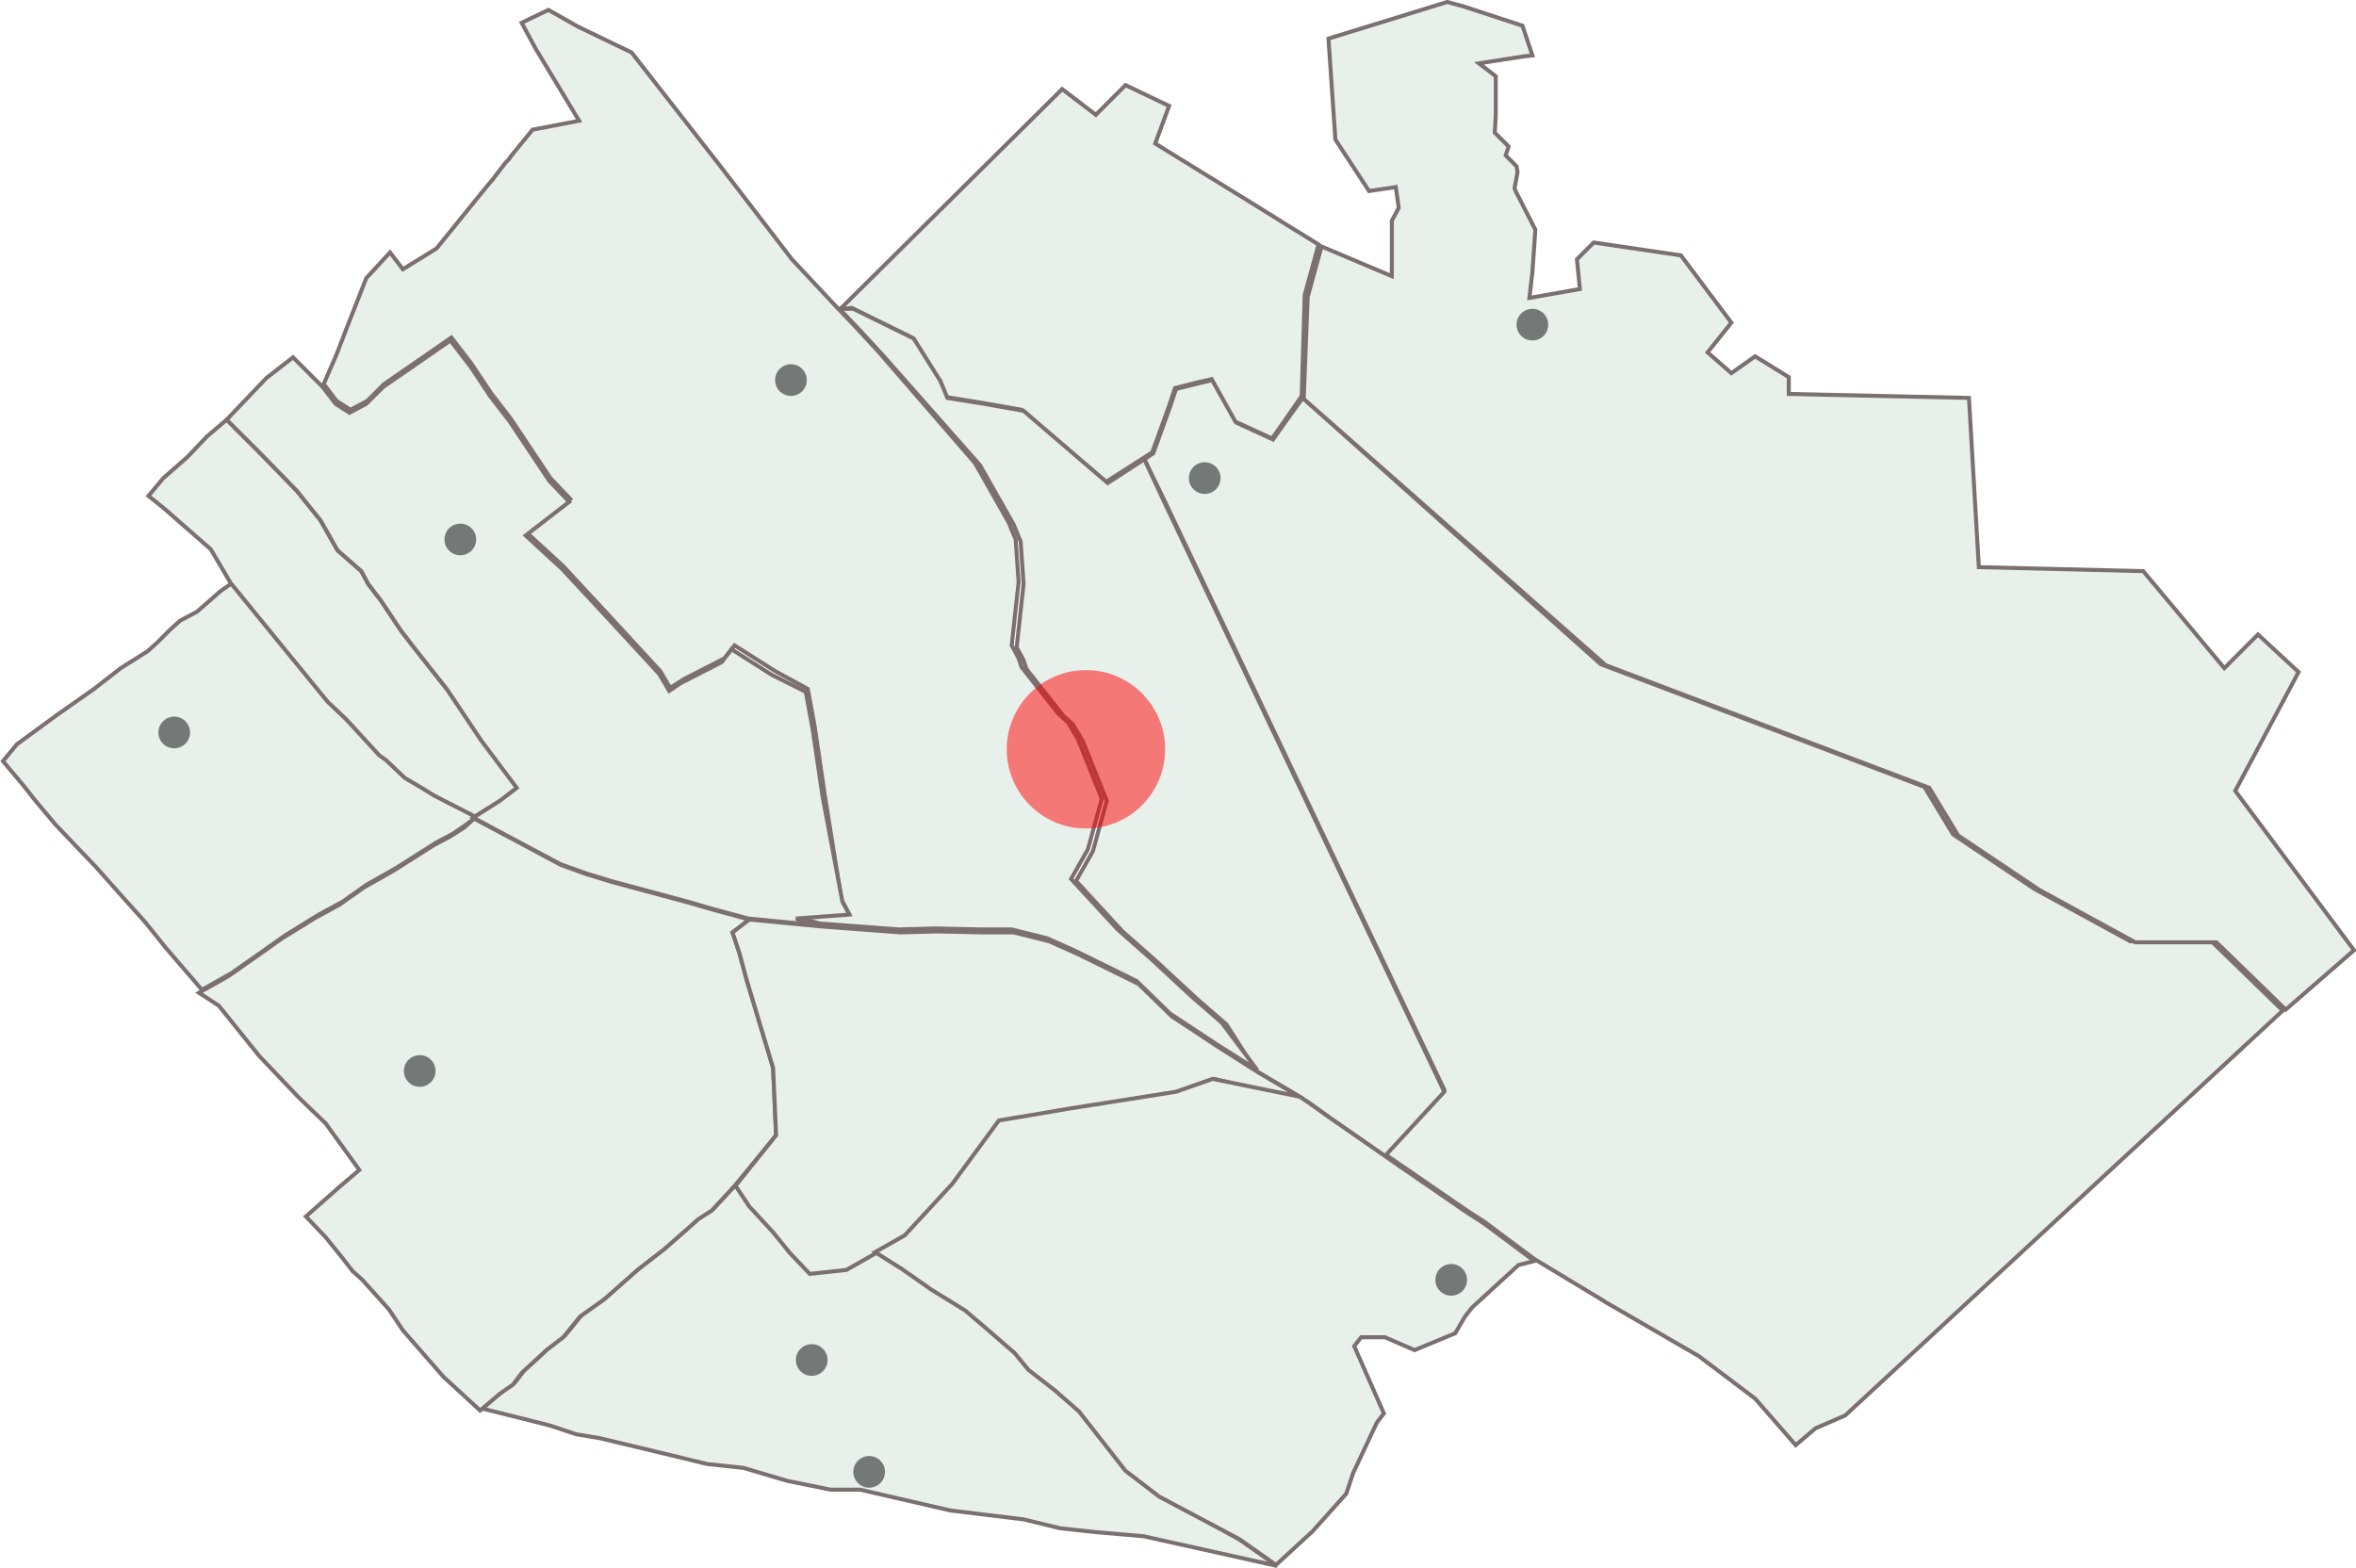
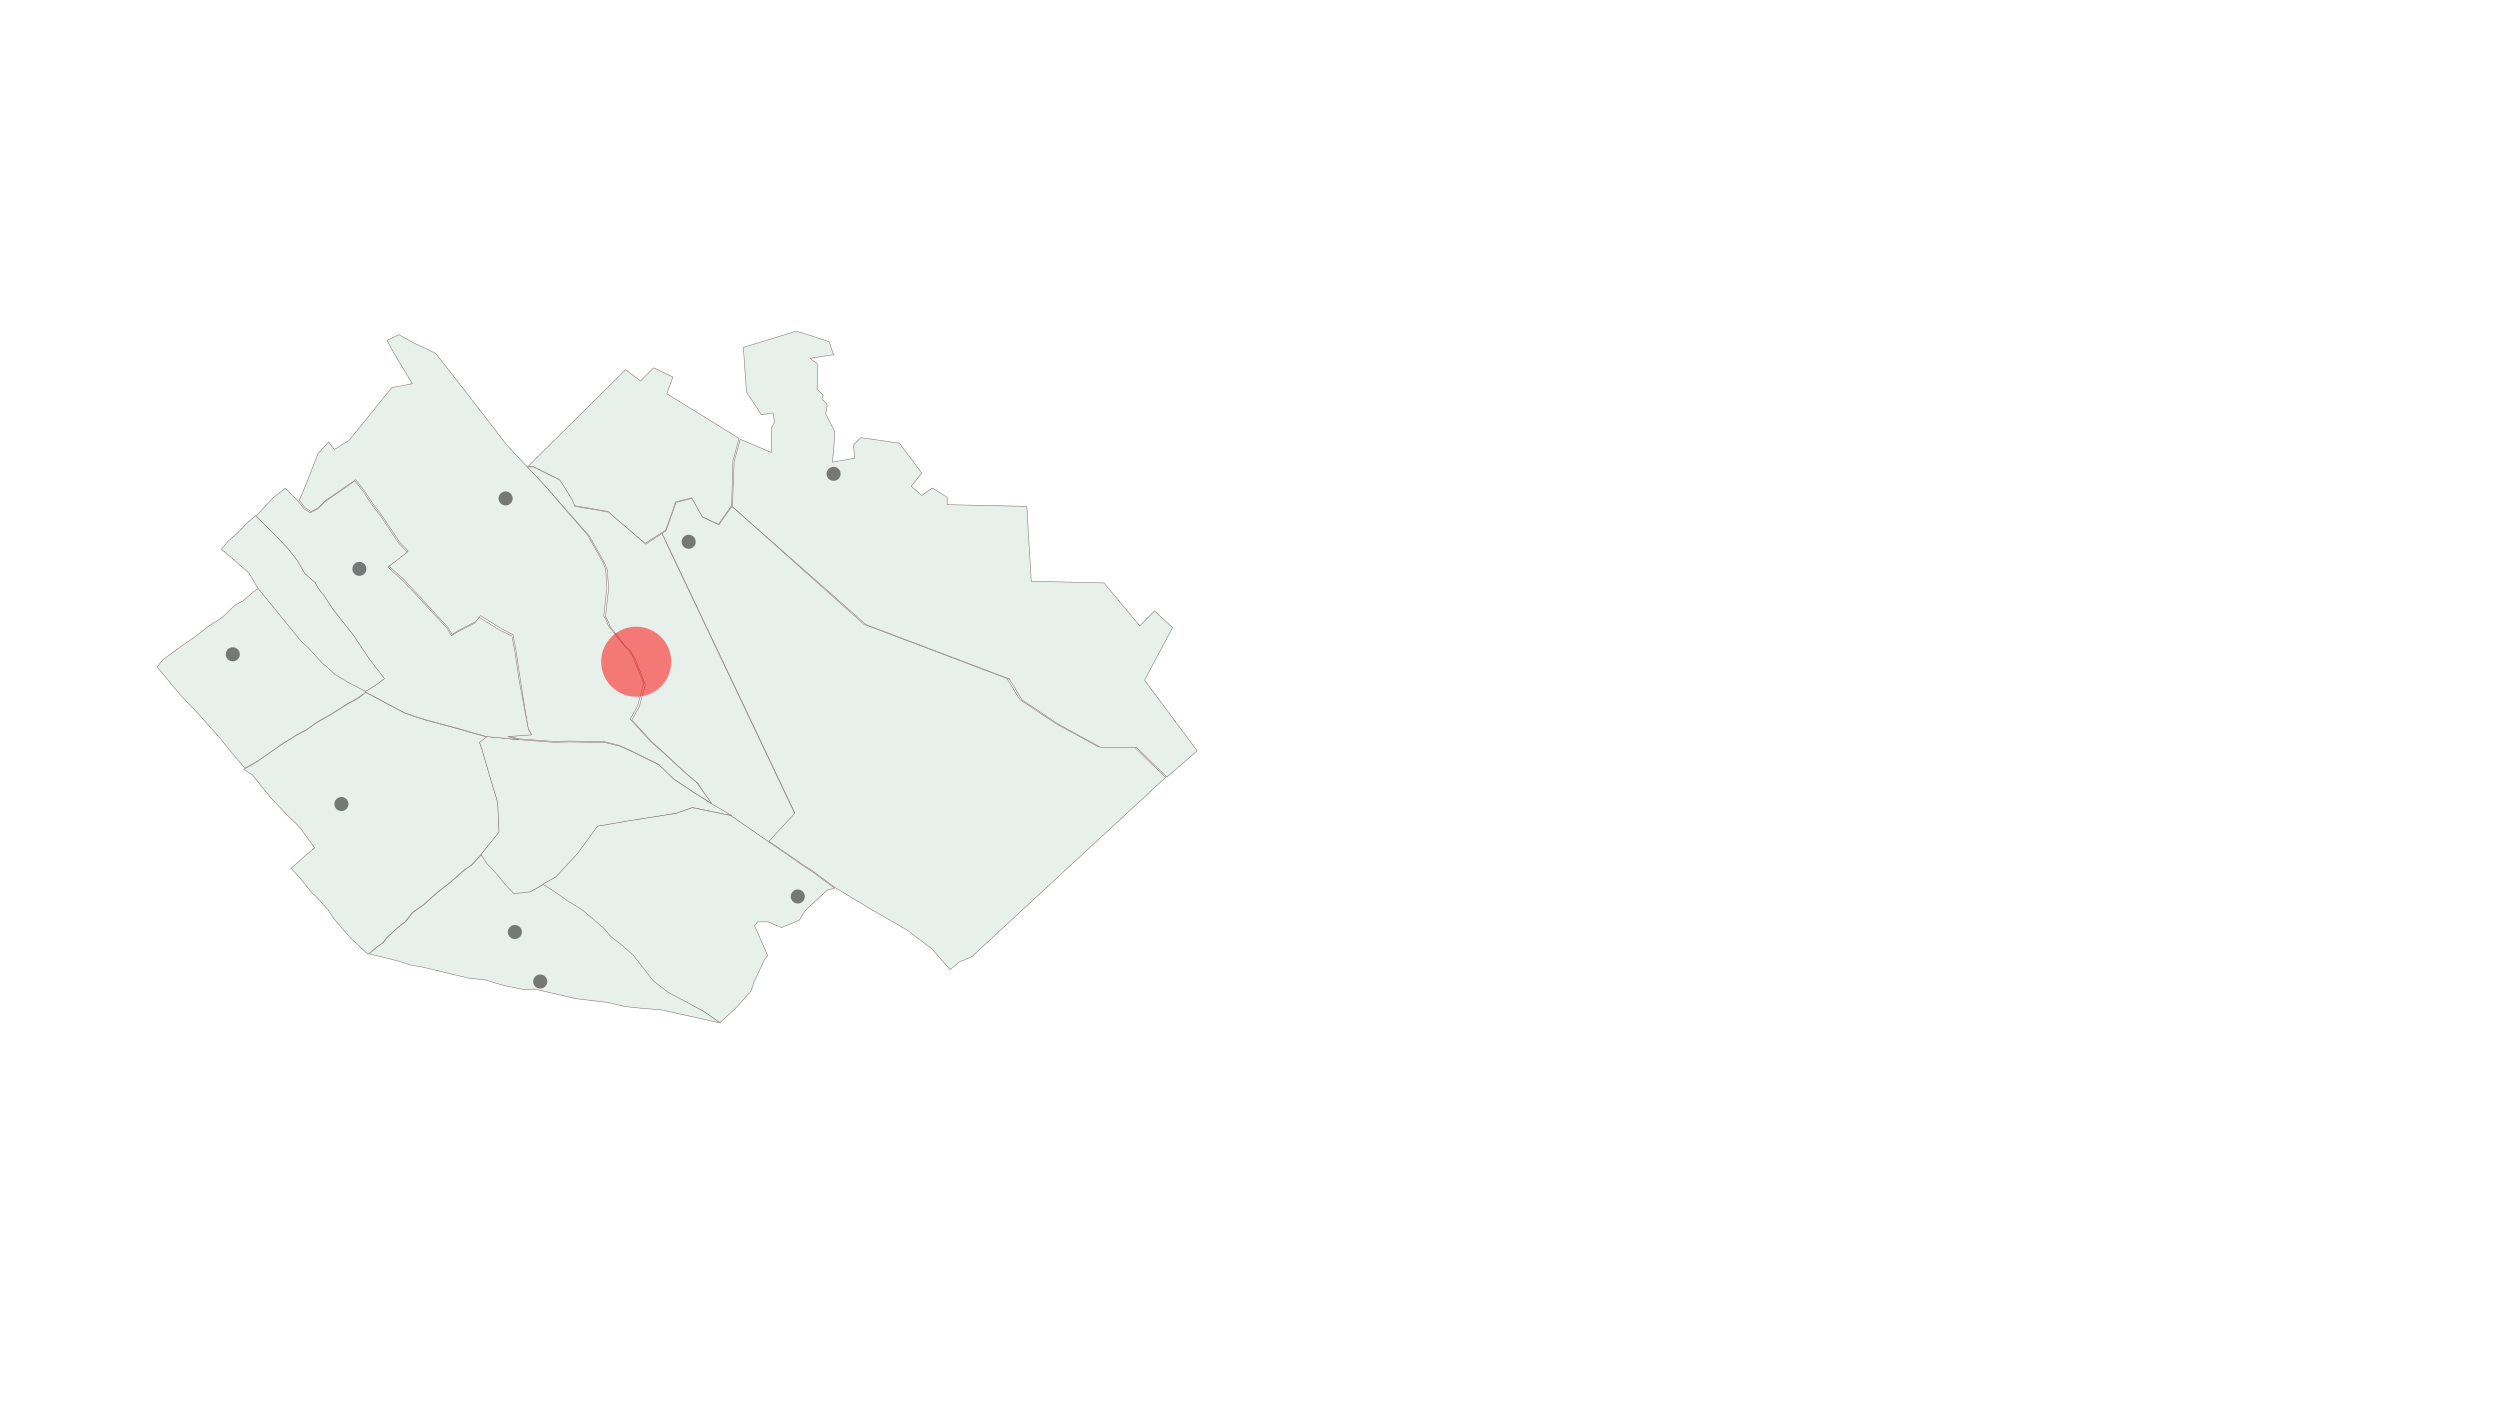
- <svg xmlns="http://www.w3.org/2000/svg" version="1.1" id="Layer_1" x="0px" y="0px" viewBox="0 0 238 158.4" style="enable-background:new 0 0 238 158.4;" xml:space="preserve">
+ <svg xmlns="http://www.w3.org/2000/svg" version="1.1" id="Layer_1" x="0px" y="0px" viewBox="0 0 1920 1080" style="enable-background:new 0 0 1920 1080;" xml:space="preserve">
  <style type="text/css">
	.st0{fill:#E8F0EC;stroke:#7B6F6F;stroke-width:0.404;}
	.st1{fill-opacity:0.5;stroke:#000000;stroke-width:1.615;stroke-opacity:0;}
	.st2{fill:#FF0000;fill-opacity:0.5;stroke:#000000;stroke-width:1.615;stroke-opacity:0;}
</style>
-   <g id="globe-layer">
- </g>
-   <g id="graticule-layer">
- </g>
-   <path class="st0" d="M47.1,83.3l-1.3,0.9l-1.7,0.9L40,87.7l-3,1.7l-2.4,1.7l-2.4,1.3l-3.4,2.1l-2.4,1.7l-3,2.1l-3,1.7l-3.7-4.3  l-0.8-1l-1.2-1.5l-2.6-2.9l-2.4-2.7l-4.1-4.3l-2.1-2.5l-1.1-1.4l-2.1-2.5l1.4-1.7l4.1-3l3.7-2.6l2.7-2.1l2.7-1.7l1-0.9l1.3-1.3  l1-0.9l1.7-0.9l2.4-2.1l1.3-0.9l5.3,6.5l4.5,5.5l1.9,1.8l3.3,3.6l0.7,0.5l1.9,1.8l1.7,1l1.3,0.8l4.1,2.1L47.1,83.3z" />
-   <path class="st0" d="M115.6,46.4l0.9-0.6l1.7-4.7l0.6-1.8l2.4-0.6l1.3-0.3l2.4,4.3l3.7,1.7l1.2-1.7l1.8-2.5l30.1,26.9l32.7,12.4  l2.9,4.8l8.2,5.5l9.7,5.3h8.2l7,6.8l6.9-6L186.4,143l-3,1.3l-2,1.7l-4.1-4.7l-5.3-4l-0.4-0.3l-9.5-5.5l-0.3-0.2l-6.8-4.1l-5.1-3.8  l-1.4-0.9l-0.6-0.4l-3.2-2.2l-3.2-2.2l-1.6-1.1l6-6.5l-28.3-59.6L115.6,46.4z" />
-   <path class="st0" d="M84.8,31.3L107.3,9l3.4,2.6l3-3l4.4,2.1l-1.4,3.8l10.7,6.6l2.4,1.5l3.4,2.1l-1.4,5.1L131.5,40l-1.8,2.6  l-1.2,1.7l-3.7-1.7l-2.4-4.3l-1.3,0.3l-2.4,0.6l-0.6,1.8l-1.7,4.7l-4.7,3l-7-6l-1.5-1.3l-4-0.7l-3.7-0.6l-0.7-1.7l-2.7-4.3l-6.1-3  L84.8,31.3z" />
-   <path class="st0" d="M125.3,155.6l3.7,2.6l-13.5-3l-4.7-0.4l-3.7-0.4l-3.7-0.9l-7.4-0.9l-9.1-2.1h-3l-4.4-0.9l-4.4-1.3l-3.7-0.4  l-3.7-0.9l-7.1-1.7l-2.4-0.4l-2.7-0.9l-6.8-1.7l2-1.7l1.3-0.9l1-1.3l1-0.9l1.4-1.3l1.7-1.3l1.7-2.1l2.4-1.7l3.4-3l2.7-2.1l2.4-2.1  l1-0.9l1.4-0.9l2.4-2.6l1.4,2.1l2.4,2.6l1.7,2.1l2,2.1l3.7-0.4l3-1.7l2.7,1.7l3,2.1l3.4,2.1l2,1.7l3,2.6l1.4,1.7l2.7,2.1l2.4,2.1  l4.7,6l3.4,2.6L125.3,155.6z" />
-   <path class="st0" d="M48.7,74.8l3.7,4.7l-1.7,1.3L48,82.5l-4.1-2.1l-1.3-0.8l-1.7-1L39,76.8l-0.7-0.5L35,72.7l-1.9-1.8l-4.5-5.5  l-5.3-6.5l-2-3.4l-2.4-2.1l-2.4-2.1L15,50.1l1.5-1.8l2.4-2.1l2-2.1l2-1.7l3.4,3.4l3.7,3.8l2.4,3l1.7,3l2.4,2.1l0.7,1.3l1.3,1.7l2,3  l1,1.3l0.7,0.9l3,3.8L48.7,74.8z" />
-   <path class="st0" d="M115.6,46.4l2,4.3l28.3,59.6l-6,6.5l-5.6-3.9l-2.1-1.5l-0.9-0.6l-4.4-2.6l-3-4.7l-3-2.6l-4.1-3.8l-3.4-3  l-4.7-5.1l1.7-3l1.4-5.1l-2.4-6l-1-1.7l-1-0.9l-3.7-4.7l-0.3-0.9l-0.7-1.3l0.7-6.4l-0.3-4.3l-0.7-1.7L99,47l-9.8-11.1l-2.4-2.6  l-2-2.1h1.4l6.1,3l2.7,4.3l0.7,1.7l3.7,0.6l4,0.7l1.5,1.3l7,6L115.6,46.4z" />
-   <path class="st0" d="M74.3,119.7l-2.4,2.6l-1.4,0.9l-1,0.9l-2.4,2.1l-2.7,2.1l-3.4,3l-2.4,1.7l-1.7,2.1l-1.7,1.3l-1.4,1.3l-1,0.9  l-1,1.3l-1.3,0.9l-2,1.7l-3.7-3.4l-4.1-4.7l-1.4-2.1l-2.7-3l-1-0.9l-1-1.3l-1.7-2.1l-2-2.1l3.4-3l2-1.7l-3.4-4.7l-2.7-2.6l-2-2.1  l-2-2.1l-4.1-5.1l-2-1.3l3-1.7l3-2.1l2.4-1.7l3.4-2.1l2.4-1.3l2.4-1.7l3-1.7l4.1-2.6l1.7-0.9l1.4-0.9l1-0.9l8.8,4.7l2.5,0.9l2.6,0.8  l7.8,2.1l2.4,0.7l3.7,1L74,94.2l0.7,2.1l0.7,2.6l2.7,9l0.3,6.8L74.3,119.7z" />
-   <path class="st0" d="M122.6,109l-3.7,1.3l-5.4,0.9l-5.4,0.9l-4.1,0.7l-3,0.5l-4.7,6.4l-2.4,2.6l-2.4,2.6l-3,1.7l-3,1.7l-3.7,0.4  l-2-2.1l-1.7-2.1l-2.4-2.6l-1.4-2.1l4.1-5.1l-0.3-6.8l-2.7-9l-0.7-2.6L74,94.2l1.7-1.3l7.3,0.7l8,0.6l3.6-0.1l4.8,0.1h3l3.6,0.9  l2.9,1.3l6.1,3l3.4,3.3l4.7,3.1l4.1,2.6l4.4,2.6l-4.4-0.9L122.6,109z" />
-   <path class="st0" d="M153.4,127.8l-4.7,4.3L148,133l-1,1.7l-4.1,1.7l-3-1.3h-2.4l-0.7,0.9l3,6.8l-0.7,0.9l-2.4,5.1l-0.7,2.1  l-3.4,3.8l-3.7,3.4l-3.7-2.6l-8.1-4.3l-3.4-2.6l-4.7-6l-2.4-2.1l-2.7-2.1l-1.4-1.7l-3-2.6l-2-1.7l-3.4-2.1l-3-2.1l-2.7-1.7l3-1.7  l2.4-2.6l2.4-2.6l4.7-6.4l3-0.5l4.1-0.7l5.1-0.8l5.7-0.9l3.7-1.3l4.4,0.9l4.4,0.9l0.9,0.6l2.1,1.5l7.2,5l3.2,2.2l3.2,2.2l0.6,0.4  l1.4,0.9l5.1,3.8L153.4,127.8z" />
-   <path class="st0" d="M127,108.1l-4.1-2.6l-4.7-3.1l-3.4-3.3l-6.1-3l-2.9-1.3l-3.6-0.9h-3l-4.8-0.1l-3.6,0.1l-8-0.6l-2.5-0.7l5.4-0.4  L85,90.9l-1.7-10.7l-1-6.8l-0.7-3.8l-3.3-1.8l-4.1-2.6l-1,1.3l-4.1,2.1l-1.4,0.9l-1-1.7L62,62.7l-5.1-5.5l-3.7-3.4l4.4-3.4l-2-2.1  l-2-3l-2-3l-2-2.6l-2-3l-2-2.6l-3.9,2.7l-2.9,2l-1.7,1.7l-1.7,0.9L34,40.5l-1.3-1.7l1.3-3l1-2.6l2-5.1l2.4-2.6l1.3,1.7l3.4-2.1  l5.1-6.3l0.6-0.7l0.6-0.8l0.7-0.9l0.3-0.3l0.2-0.3l2.2-2.7l4.7-0.9l-4.4-7.3l-1.4-2.6L55.4,1l3,1.7l5.4,2.6l8.9,11.4l1,1.3l6.3,8.2  l4.4,4.7l2,2.1l2.4,2.6l9.7,11.2l3.4,6l0.7,1.7l0.3,4.3l-0.7,6.4l0.7,1.3l0.3,0.9l3.7,4.7l1,0.9l1,1.7l2.4,6l-1.4,5.1l-1.7,3  l4.7,5.1l3.4,3l4.1,3.8l3,2.6L127,108.1z" />
-   <path class="st0" d="M131.7,40.3l0.4-10.3l1.4-5.1l7.1,3v-5.6l0.7-1.3l-0.3-2.1l-2.7,0.4l-1.7-2.6l-1.7-2.6l-0.7-10.2l12-3.7  l1.1,0.3l0.4,0.1l6.1,2l1,3l-0.9,0.1l-4.5,0.7l1.7,1.3v0.6v1.6v1.8l-0.1,1.7l1.4,1.4l-0.3,0.9l1.1,1.1l0.1,0.6L153,19l0.1,0.3l2,3.9  l-0.3,4.3l-0.3,2.6l5.1-0.9l-0.3-3l1.7-1.7l2.7,0.4l6.1,0.9l5.1,6.8l-2.4,3l2.4,2.1l2.4-1.7l3.4,2.1v1.7l18.2,0.4l1,17.1l16.6,0.4  l2.6,3.1l5.6,6.7l3.4-3.4l4.1,3.8l-6.4,12l12,16.1l-6.9,6l-7-6.8h-8.2l-9.7-5.3l-8.2-5.5l-2.9-4.8l-32.7-12.4L131.7,40.3z" />
-   <path class="st0" d="M85.1,91.1l0.7,1.3l-5.4,0.4l2.5,0.7l-7.3-0.7l-3.7-1l-2.4-0.7L61.7,89l-2.6-0.8l-2.5-0.9l-8.8-4.7l2.7-1.7  l1.7-1.3l-3.6-4.8l-3.4-5.1l-3-3.8L41.5,65l-1-1.3l-2-3L37.2,59l-0.7-1.3l-2.4-2.1l-1.7-3l-2.4-3l-3.7-3.8l-3.4-3.4l2-2.1l2-2.1  l2.7-2.1l3,3l1.3,1.7l1.4,0.9l1.7-0.9l1.7-1.7l2.9-2l3.9-2.7l2,2.6l2,3l2,2.6l2,3l2,3l2,2.1l-4.4,3.4l3.7,3.4l5.1,5.5l4.7,5.1l1,1.7  l1.2-0.8l4.1-2.1l1-1.3l4.1,2.6l3.4,1.7l0.7,3.8l1,6.8L85.1,91.1z" />
-   <g id="labels-layer">
- </g>
-   <g id="lines-layer">
- </g>
-   <g id="region-groups-layer">
- </g>
-   <circle class="st1" cx="82" cy="137.4" r="1.6" />
-   <circle class="st1" cx="17.6" cy="74" r="1.6" />
-   <circle class="st1" cx="146.6" cy="129.3" r="1.6" />
-   <circle class="st1" cx="121.7" cy="48.3" r="1.6" />
-   <circle class="st2" cx="109.7" cy="75.7" r="8" />
-   <circle class="st1" cx="87.8" cy="148.7" r="1.6" />
-   <circle class="st1" cx="46.5" cy="54.5" r="1.6" />
-   <circle class="st1" cx="42.4" cy="108.2" r="1.6" />
-   <circle class="st1" cx="79.9" cy="38.4" r="1.6" />
-   <circle class="st1" cx="154.8" cy="32.8" r="1.6" />
+   <path class="st0" d="M278,533.8l-4.4,3l-5.7,3l-13.8,8.7l-10.1,5.7L236,560l-8.1,4.4l-11.4,7.1l-8.1,5.7l-10.1,7.1l-10.1,5.7  l-12.4-14.5l-2.7-3.4l-4-5l-8.7-9.8l-8.1-9.1l-13.8-14.5l-7.1-8.4l-3.7-4.7l-7.1-8.4l4.7-5.7l13.8-10.1l12.4-8.7l9.1-7.1l9.1-5.7  l3.4-3l4.4-4.4l3.4-3l5.7-3l8.1-7.1l4.4-3l17.8,21.9l15.1,18.5l6.4,6.1l11.1,12.1l2.4,1.7l6.4,6.1l5.7,3.4l4.4,2.7l13.8,7.1  L278,533.8z" />
+   <path class="st0" d="M508.4,409.7l3-2l5.7-15.8l2-6.1l8.1-2l4.4-1l8.1,14.5l12.4,5.7l4-5.7l6.1-8.4l101.2,90.5l110,41.7l9.8,16.1  l27.6,18.5l32.6,17.8H871l23.5,22.9l23.2-20.2L746.5,734.6l-10.1,4.4l-6.7,5.7l-13.8-15.8l-17.8-13.5l-1.3-1l-32-18.5l-1-0.7  l-22.9-13.8l-17.2-12.8l-4.7-3l-2-1.3l-10.8-7.4l-10.8-7.4l-5.4-3.7l20.2-21.9l-95.2-200.5L508.4,409.7z" />
+   <path class="st0" d="M404.8,358.9l75.7-75l11.4,8.7l10.1-10.1l14.8,7.1l-4.7,12.8l36,22.2l8.1,5l11.4,7.1l-4.7,17.2l-1,34.3  l-6.1,8.7l-4,5.7l-12.4-5.7l-8.1-14.5l-4.4,1l-8.1,2l-2,6.1l-5.7,15.8l-15.8,10.1l-23.5-20.2l-5-4.4l-13.5-2.4l-12.4-2l-2.4-5.7  l-9.1-14.5l-20.5-10.1L404.8,358.9z" />
+   <path class="st0" d="M541,777l12.4,8.7l-45.4-10.1l-15.8-1.3l-12.4-1.3l-12.4-3l-24.9-3l-30.6-7.1h-10.1l-14.8-3l-14.8-4.4  l-12.4-1.3l-12.4-3l-23.9-5.7l-8.1-1.3l-9.1-3l-22.9-5.7l6.7-5.7l4.4-3l3.4-4.4l3.4-3l4.7-4.4l5.7-4.4l5.7-7.1l8.1-5.7l11.4-10.1  l9.1-7.1l8.1-7.1l3.4-3l4.7-3l8.1-8.7l4.7,7.1l8.1,8.7l5.7,7.1l6.7,7.1l12.4-1.3l10.1-5.7l9.1,5.7l10.1,7.1l11.4,7.1l6.7,5.7  l10.1,8.7l4.7,5.7l9.1,7.1l8.1,7.1l15.8,20.2l11.4,8.7L541,777z" />
+   <path class="st0" d="M283.4,505.2l12.4,15.8l-5.7,4.4l-9.1,5.7l-13.8-7.1l-4.4-2.7l-5.7-3.4l-6.4-6.1l-2.4-1.7l-11.1-12.1l-6.4-6.1  l-15.1-18.5l-17.8-21.9l-6.7-11.4l-8.1-7.1l-8.1-7.1l-5-4l5-6.1l8.1-7.1l6.7-7.1l6.7-5.7l11.4,11.4l12.4,12.8l8.1,10.1l5.7,10.1  l8.1,7.1l2.4,4.4l4.4,5.7l6.7,10.1l3.4,4.4l2.4,3l10.1,12.8L283.4,505.2z" />
+   <path class="st0" d="M508.4,409.7l6.7,14.5l95.2,200.5l-20.2,21.9l-18.8-13.1l-7.1-5l-3-2l-14.8-8.7l-10.1-15.8l-10.1-8.7  l-13.8-12.8L501,570.1L485.2,553l5.7-10.1l4.7-17.2l-8.1-20.2l-3.4-5.7l-3.4-3L468.4,481l-1-3l-2.4-4.4l2.4-21.5l-1-14.5l-2.4-5.7  l-11.4-20.2l-33-37.3l-8.1-8.7l-6.7-7.1h4.7l20.5,10.1l9.1,14.5l2.4,5.7l12.4,2l13.5,2.4l5,4.4l23.5,20.2L508.4,409.7z" />
+   <path class="st0" d="M369.5,656.2l-8.1,8.7l-4.7,3l-3.4,3l-8.1,7.1l-9.1,7.1l-11.4,10.1l-8.1,5.7L311,708l-5.7,4.4l-4.7,4.4l-3.4,3  l-3.4,4.4l-4.4,3l-6.7,5.7l-12.4-11.4l-13.8-15.8l-4.7-7.1l-9.1-10.1l-3.4-3l-3.4-4.4l-5.7-7.1l-6.7-7.1l11.4-10.1l6.7-5.7  l-11.4-15.8l-9.1-8.7l-6.7-7.1l-6.7-7.1l-13.8-17.2l-6.7-4.4l10.1-5.7l10.1-7.1l8.1-5.7l11.4-7.1l8.1-4.4l8.1-5.7l10.1-5.7l13.8-8.7  l5.7-3l4.7-3l3.4-3l29.6,15.8l8.4,3l8.7,2.7l26.2,7.1l8.1,2.4l12.4,3.4l-5.7,4.4l2.4,7.1l2.4,8.7l9.1,30.3l1,22.9L369.5,656.2z" />
+   <path class="st0" d="M531.9,620.2l-12.4,4.4l-18.2,3l-18.2,3l-13.8,2.4l-10.1,1.7l-15.8,21.5l-8.1,8.7l-8.1,8.7l-10.1,5.7l-10.1,5.7  l-12.4,1.3l-6.7-7.1l-5.7-7.1l-8.1-8.7l-4.7-7.1l13.8-17.2l-1-22.9l-9.1-30.3l-2.4-8.7l-2.4-7.1l5.7-4.4l24.6,2.4l26.9,2l12.1-0.3  l16.1,0.3H464l12.1,3l9.8,4.4l20.5,10.1l11.4,11.1l15.8,10.4l13.8,8.7l14.8,8.7l-14.8-3L531.9,620.2z" />
+   <path class="st0" d="M635.5,683.5l-15.8,14.5l-2.4,3l-3.4,5.7l-13.8,5.7l-10.1-4.4h-8.1l-2.4,3l10.1,22.9l-2.4,3l-8.1,17.2l-2.4,7.1  l-11.4,12.8l-12.4,11.4l-12.4-8.7l-27.2-14.5l-11.4-8.7l-15.8-20.2l-8.1-7.1l-9.1-7.1l-4.7-5.7l-10.1-8.7l-6.7-5.7l-11.4-7.1  l-10.1-7.1l-9.1-5.7l10.1-5.7l8.1-8.7l8.1-8.7l15.8-21.5l10.1-1.7l13.8-2.4l17.2-2.7l19.2-3l12.4-4.4l14.8,3l14.8,3l3,2l7.1,5  l24.2,16.8l10.8,7.4L617,665l2,1.3l4.7,3l17.2,12.8L635.5,683.5z" />
+   <path class="st0" d="M546.7,617.2l-13.8-8.7L517.1,598l-11.4-11.1l-20.5-10.1l-9.8-4.4l-12.1-3h-10.1l-16.1-0.3l-12.1,0.3l-26.9-2  l-8.4-2.4l18.2-1.3l-2.4-4.4l-5.7-36l-3.4-22.9l-2.4-12.8l-11.1-6.1l-13.8-8.7l-3.4,4.4l-13.8,7.1l-4.7,3l-3.4-5.7l-15.8-17.2  L311,446l-12.4-11.4l14.8-11.4l-6.7-7.1l-6.7-10.1l-6.7-10.1l-6.7-8.7l-6.7-10.1l-6.7-8.7l-13.1,9.1l-9.8,6.7l-5.7,5.7l-5.7,3  l-4.7-3l-4.4-5.7l4.4-10.1l3.4-8.7l6.7-17.2l8.1-8.7l4.4,5.7l11.4-7.1l17.2-21.2l2-2.4l2-2.7l2.4-3l1-1l0.7-1l7.4-9.1l15.8-3  l-14.8-24.6l-4.7-8.7l9.1-4.4l10.1,5.7l18.2,8.7l29.9,38.3l3.4,4.4l21.2,27.6l14.8,15.8l6.7,7.1l8.1,8.7l32.6,37.7l11.4,20.2  l2.4,5.7l1,14.5l-2.4,21.5l2.4,4.4l1,3l12.4,15.8l3.4,3l3.4,5.7l8.1,20.2l-4.7,17.2l-5.7,10.1l15.8,17.2l11.4,10.1l13.8,12.8  l10.1,8.7L546.7,617.2z" />
+   <path class="st0" d="M562.5,389.2l1.3-34.6l4.7-17.2l23.9,10.1v-18.8l2.4-4.4l-1-7.1l-9.1,1.3l-5.7-8.7l-5.7-8.7l-2.4-34.3  l40.4-12.4l3.7,1l1.3,0.3l20.5,6.7l3.4,10.1l-3,0.3l-15.1,2.4l5.7,4.4v2v5.4v6.1l-0.3,5.7l4.7,4.7l-1,3l3.7,3.7l0.3,2l-1,5.4l0.3,1  l6.7,13.1l-1,14.5l-1,8.7l17.2-3l-1-10.1l5.7-5.7l9.1,1.3l20.5,3l17.2,22.9l-8.1,10.1l8.1,7.1l8.1-5.7l11.4,7.1v5.7l61.2,1.3  l3.4,57.5l55.8,1.3l8.7,10.4l18.8,22.5l11.4-11.4l13.8,12.8L879,522.4l40.4,54.2l-23.2,20.2l-23.5-22.9h-27.6L812.5,556l-27.6-18.5  l-9.8-16.1l-110-41.7L562.5,389.2z" />
+   <path class="st0" d="M405.8,560l2.4,4.4l-18.2,1.3l8.4,2.4l-24.6-2.4l-12.4-3.4l-8.1-2.4l-26.2-7.1l-8.7-2.7l-8.4-3l-29.6-15.8  l9.1-5.7l5.7-4.4L283,505.2L271.6,488l-10.1-12.8l-2.4-3l-3.4-4.4l-6.7-10.1l-4.4-5.7l-2.4-4.4l-8.1-7.1l-5.7-10.1l-8.1-10.1  L208,407.7l-11.4-11.4l6.7-7.1l6.7-7.1l9.1-7.1l10.1,10.1l4.4,5.7l4.7,3l5.7-3l5.7-5.7l9.8-6.7l13.1-9.1l6.7,8.7l6.7,10.1l6.7,8.7  l6.7,10.1l6.7,10.1l6.7,7.1l-14.8,11.4l12.4,11.4l17.2,18.5l15.8,17.2l3.4,5.7l4-2.7l13.8-7.1l3.4-4.4l13.8,8.7l11.4,5.7l2.4,12.8  l3.4,22.9L405.8,560z" />
+   <circle class="st1" cx="395.4" cy="715.8" r="5.4" />
+   <circle class="st1" cx="178.8" cy="502.5" r="5.4" />
+   <circle class="st1" cx="612.7" cy="688.5" r="5.4" />
+   <circle class="st1" cx="528.9" cy="416.1" r="5.4" />
+   <circle class="st2" cx="488.6" cy="508.2" r="26.9" />
+   <circle class="st1" cx="414.9" cy="753.8" r="5.4" />
+   <circle class="st1" cx="276" cy="436.9" r="5.4" />
+   <circle class="st1" cx="262.2" cy="617.5" r="5.4" />
+   <circle class="st1" cx="388.3" cy="382.8" r="5.4" />
+   <circle class="st1" cx="640.2" cy="363.9" r="5.4" />
</svg>
